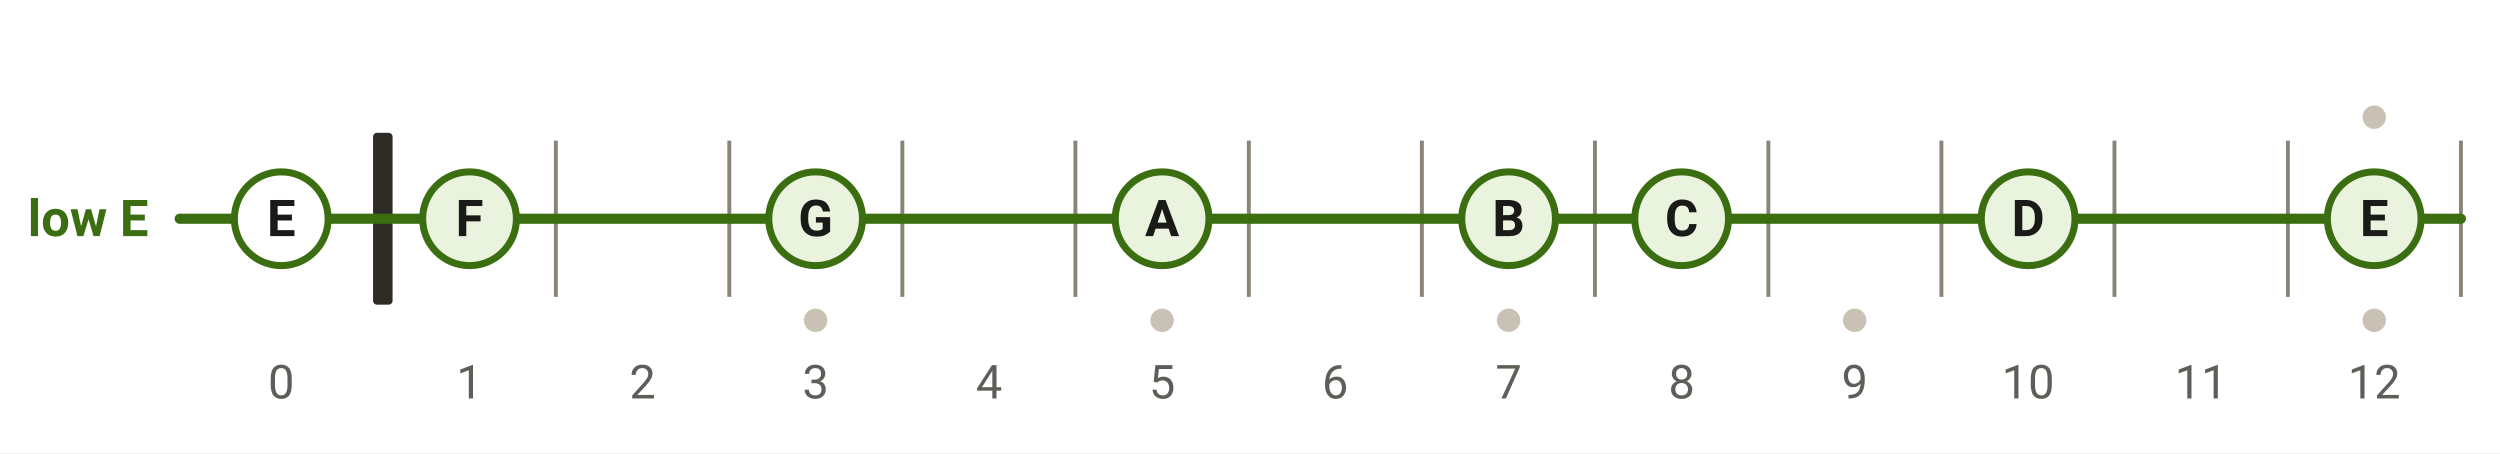
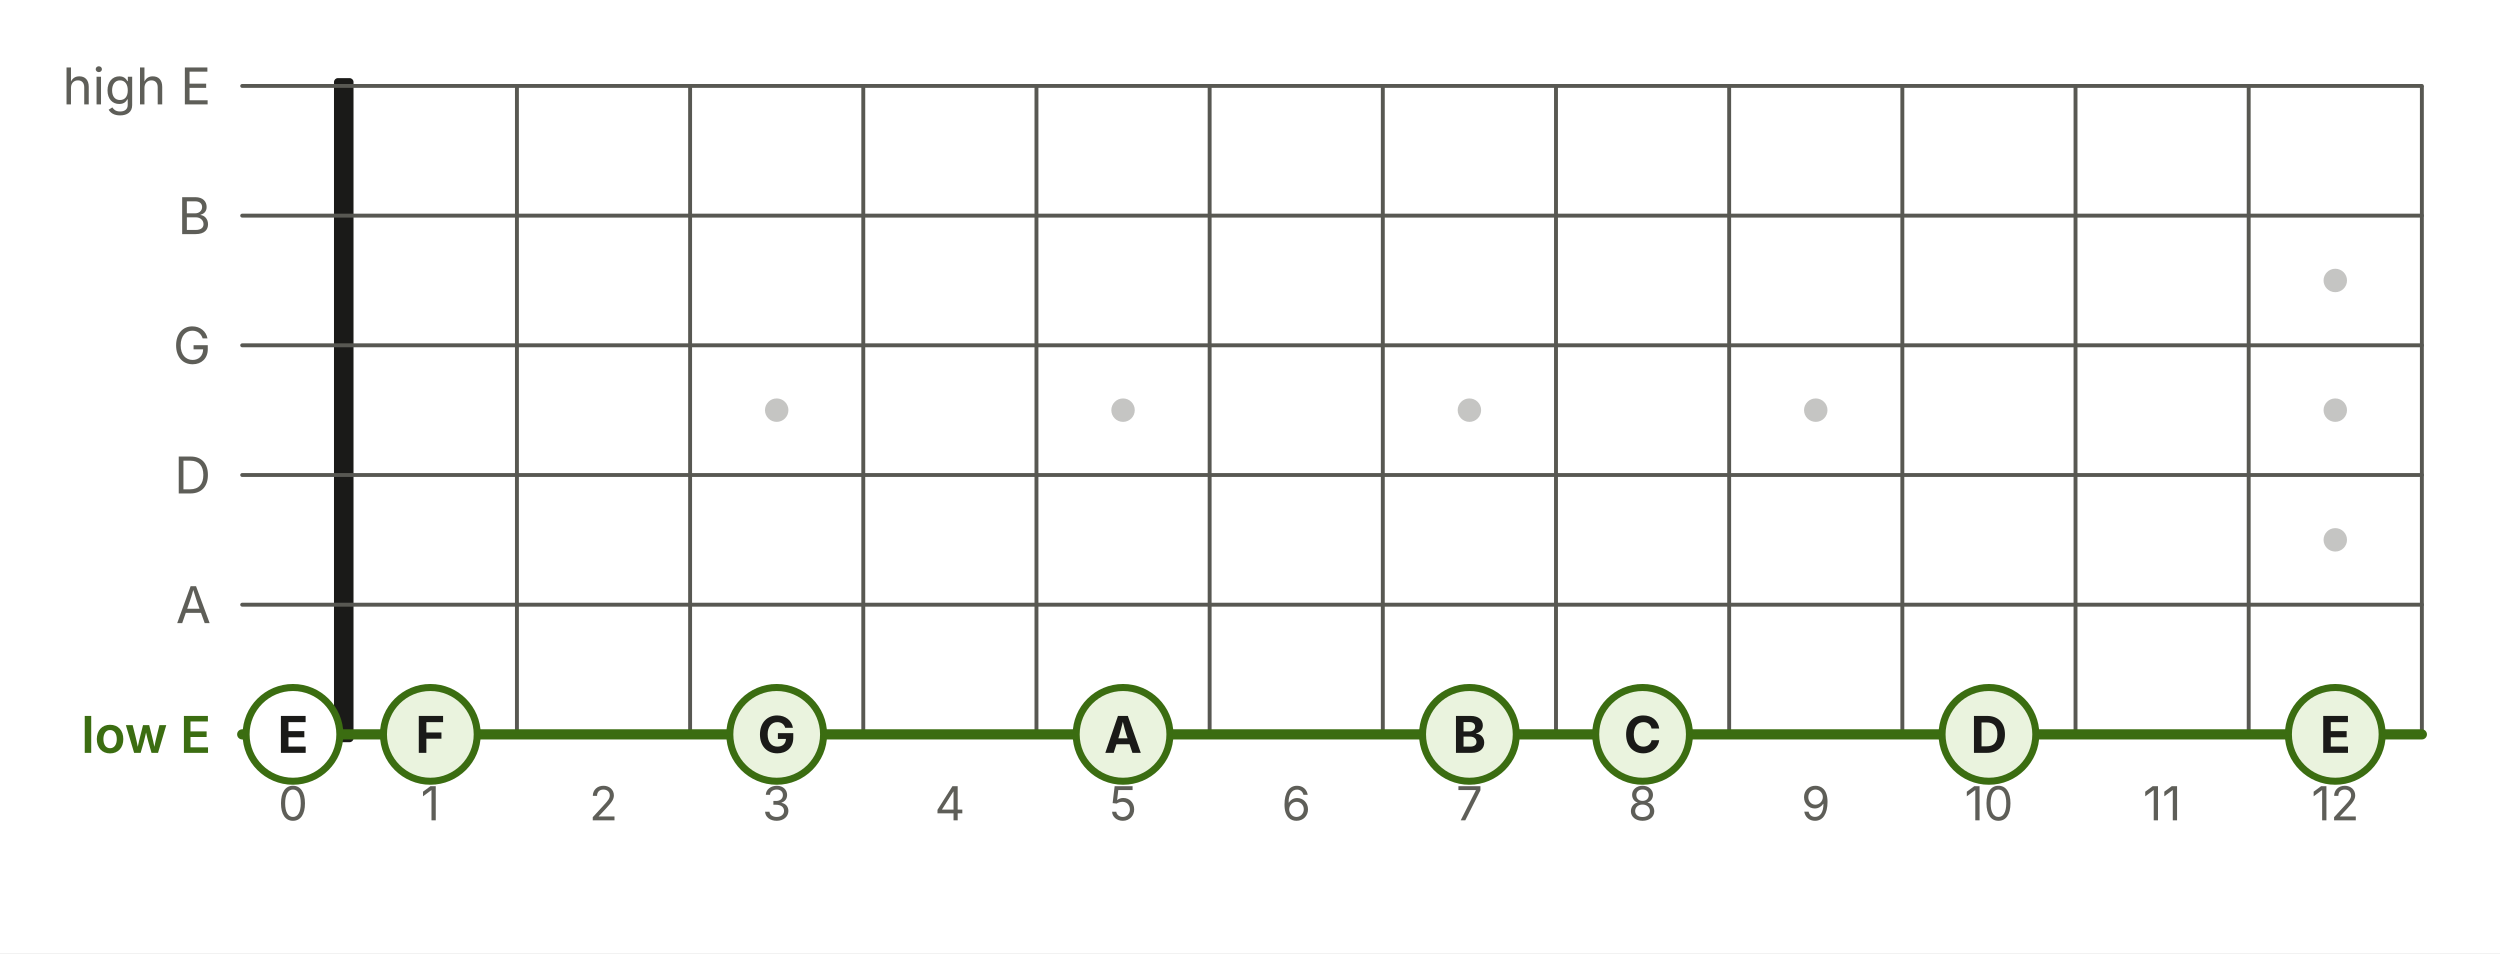
- <svg xmlns="http://www.w3.org/2000/svg" font-family="-apple-system,'Segoe UI',Roboto,Arial,sans-serif" viewBox="0 0 640 116" role="img" aria-label="The natural notes on the low E string, frets 0 to 12: E open, F at fret 1, G at fret 3, A at fret 5, B at fret 7, C at fret 8, D at fret 10, and E again at fret 12">
-   <rect width="100%" height="100%" fill="#ffffff" />
-   <g fill="#c9c2b4">
-     <circle cx="208.8" cy="82" r="3" />
-     <circle cx="297.5" cy="82" r="3" />
-     <circle cx="386.2" cy="82" r="3" />
-     <circle cx="474.8" cy="82" r="3" />
-     <circle cx="607.8" cy="82" r="3" />
-     <circle cx="607.8" cy="30" r="3" />
-   </g>
-   <g stroke="#8a8478" stroke-width="1">
-     <path d="M142.3 36 V 76" />
-     <path d="M186.7 36 V 76" />
-     <path d="M231 36 V 76" />
-     <path d="M275.3 36 V 76" />
-     <path d="M319.7 36 V 76" />
-     <path d="M364 36 V 76" />
-     <path d="M408.3 36 V 76" />
-     <path d="M452.7 36 V 76" />
-     <path d="M497 36 V 76" />
-     <path d="M541.3 36 V 76" />
-     <path d="M585.7 36 V 76" />
-     <path d="M630 36 V 76" />
-   </g>
-   <rect x="95.5" y="34" width="5" height="44" fill="#2f2c28" rx="1" />
-   <path d="M46 56 H 630" stroke="#3b6d11" stroke-width="2.6" stroke-linecap="round" />
-   <text x="38" y="56" text-anchor="end" dominant-baseline="central" font-size="13" font-weight="600" fill="#3b6d11">low E</text>
-   <circle cx="72" cy="56" r="12" fill="#ffffff" stroke="#3b6d11" stroke-width="1.8" />
-   <g fill="#eaf3de" stroke="#3b6d11" stroke-width="1.8">
-     <circle cx="120.2" cy="56" r="12" />
-     <circle cx="208.8" cy="56" r="12" />
-     <circle cx="297.5" cy="56" r="12" />
-     <circle cx="386.2" cy="56" r="12" />
-     <circle cx="430.5" cy="56" r="12" />
-     <circle cx="519.2" cy="56" r="12" />
-     <circle cx="607.8" cy="56" r="12" />
-   </g>
+ <svg xmlns="http://www.w3.org/2000/svg" width="2560" height="976" viewBox="0 0 640 244" font-family="Calibri,-apple-system,BlinkMacSystemFont,'Segoe UI',sans-serif">
+   <rect width="640" height="244" fill="#ffffff" />
+   <circle cx="198.833" cy="105" r="3" fill="#585852" opacity="0.35" />
+   <circle cx="287.5" cy="105" r="3" fill="#585852" opacity="0.35" />
+   <circle cx="376.167" cy="105" r="3" fill="#585852" opacity="0.35" />
+   <circle cx="464.833" cy="105" r="3" fill="#585852" opacity="0.35" />
+   <circle cx="597.833" cy="105" r="3" fill="#585852" opacity="0.35" />
+   <circle cx="597.833" cy="71.8" r="3" fill="#585852" opacity="0.35" />
+   <circle cx="597.833" cy="138.2" r="3" fill="#585852" opacity="0.35" />
+   <line x1="132.333" y1="22" x2="132.333" y2="188" stroke="#585852" stroke-width="1" />
+   <line x1="176.667" y1="22" x2="176.667" y2="188" stroke="#585852" stroke-width="1" />
+   <line x1="221" y1="22" x2="221" y2="188" stroke="#585852" stroke-width="1" />
+   <line x1="265.333" y1="22" x2="265.333" y2="188" stroke="#585852" stroke-width="1" />
+   <line x1="309.667" y1="22" x2="309.667" y2="188" stroke="#585852" stroke-width="1" />
+   <line x1="354" y1="22" x2="354" y2="188" stroke="#585852" stroke-width="1" />
+   <line x1="398.333" y1="22" x2="398.333" y2="188" stroke="#585852" stroke-width="1" />
+   <line x1="442.667" y1="22" x2="442.667" y2="188" stroke="#585852" stroke-width="1" />
+   <line x1="487" y1="22" x2="487" y2="188" stroke="#585852" stroke-width="1" />
+   <line x1="531.333" y1="22" x2="531.333" y2="188" stroke="#585852" stroke-width="1" />
+   <line x1="575.667" y1="22" x2="575.667" y2="188" stroke="#585852" stroke-width="1" />
+   <line x1="620" y1="22" x2="620" y2="188" stroke="#585852" stroke-width="1" />
+   <rect x="85.5" y="20" width="5" height="170" fill="#1a1a18" rx="1" />
+   <line x1="62" y1="22" x2="620" y2="22" stroke="#585852" stroke-width="1" stroke-linecap="round" />
+   <text x="54" y="22" text-anchor="end" dominant-baseline="central" font-size="13" font-weight="400" fill="#5e5e58">high E</text>
+   <line x1="62" y1="55.2" x2="620" y2="55.2" stroke="#585852" stroke-width="1" stroke-linecap="round" />
+   <text x="54" y="55.2" text-anchor="end" dominant-baseline="central" font-size="13" font-weight="400" fill="#5e5e58">B</text>
+   <line x1="62" y1="88.4" x2="620" y2="88.4" stroke="#585852" stroke-width="1" stroke-linecap="round" />
+   <text x="54" y="88.4" text-anchor="end" dominant-baseline="central" font-size="13" font-weight="400" fill="#5e5e58">G</text>
+   <line x1="62" y1="121.6" x2="620" y2="121.6" stroke="#585852" stroke-width="1" stroke-linecap="round" />
+   <text x="54" y="121.6" text-anchor="end" dominant-baseline="central" font-size="13" font-weight="400" fill="#5e5e58">D</text>
+   <line x1="62" y1="154.8" x2="620" y2="154.8" stroke="#585852" stroke-width="1" stroke-linecap="round" />
+   <text x="54" y="154.8" text-anchor="end" dominant-baseline="central" font-size="13" font-weight="400" fill="#5e5e58">A</text>
+   <line x1="62" y1="188" x2="620" y2="188" stroke="#3b6d11" stroke-width="2.6" stroke-linecap="round" />
+   <text x="54" y="188" text-anchor="end" dominant-baseline="central" font-size="13" font-weight="600" fill="#3b6d11">low E</text>
+   <circle cx="75" cy="188" r="12" fill="#ffffff" stroke="#3b6d11" stroke-width="1.8" />
+   <circle cx="110.167" cy="188" r="12" fill="#eaf3de" stroke="#3b6d11" stroke-width="1.8" />
+   <circle cx="198.833" cy="188" r="12" fill="#eaf3de" stroke="#3b6d11" stroke-width="1.8" />
+   <circle cx="287.5" cy="188" r="12" fill="#eaf3de" stroke="#3b6d11" stroke-width="1.8" />
+   <circle cx="376.167" cy="188" r="12" fill="#eaf3de" stroke="#3b6d11" stroke-width="1.8" />
+   <circle cx="420.5" cy="188" r="12" fill="#eaf3de" stroke="#3b6d11" stroke-width="1.8" />
+   <circle cx="509.167" cy="188" r="12" fill="#eaf3de" stroke="#3b6d11" stroke-width="1.8" />
+   <circle cx="597.833" cy="188" r="12" fill="#eaf3de" stroke="#3b6d11" stroke-width="1.8" />
  <g font-size="13" font-weight="700" fill="#1a1a18" text-anchor="middle" dominant-baseline="central">
-     <text x="72" y="56">E</text>
-     <text x="120.2" y="56">F</text>
-     <text x="208.8" y="56">G</text>
-     <text x="297.5" y="56">A</text>
-     <text x="386.2" y="56">B</text>
-     <text x="430.5" y="56">C</text>
-     <text x="519.2" y="56">D</text>
-     <text x="607.8" y="56">E</text>
+     <text x="75" y="188">E</text>
+     <text x="110.167" y="188">F</text>
+     <text x="198.833" y="188">G</text>
+     <text x="287.5" y="188">A</text>
+     <text x="376.167" y="188">B</text>
+     <text x="420.5" y="188">C</text>
+     <text x="509.167" y="188">D</text>
+     <text x="597.833" y="188">E</text>
  </g>
  <g font-size="12" fill="#5e5e58" text-anchor="middle">
-     <text x="72" y="102">0</text>
-     <text x="120.2" y="102">1</text>
-     <text x="164.5" y="102">2</text>
-     <text x="208.8" y="102">3</text>
-     <text x="253.2" y="102">4</text>
-     <text x="297.5" y="102">5</text>
-     <text x="341.8" y="102">6</text>
-     <text x="386.2" y="102">7</text>
-     <text x="430.5" y="102">8</text>
-     <text x="474.8" y="102">9</text>
-     <text x="519.2" y="102">10</text>
-     <text x="563.5" y="102">11</text>
-     <text x="607.8" y="102">12</text>
+     <text x="75" y="210">0</text>
+     <text x="110.167" y="210">1</text>
+     <text x="154.5" y="210">2</text>
+     <text x="198.833" y="210">3</text>
+     <text x="243.167" y="210">4</text>
+     <text x="287.5" y="210">5</text>
+     <text x="331.833" y="210">6</text>
+     <text x="376.167" y="210">7</text>
+     <text x="420.5" y="210">8</text>
+     <text x="464.833" y="210">9</text>
+     <text x="509.167" y="210">10</text>
+     <text x="553.5" y="210">11</text>
+     <text x="597.833" y="210">12</text>
  </g>
</svg>
